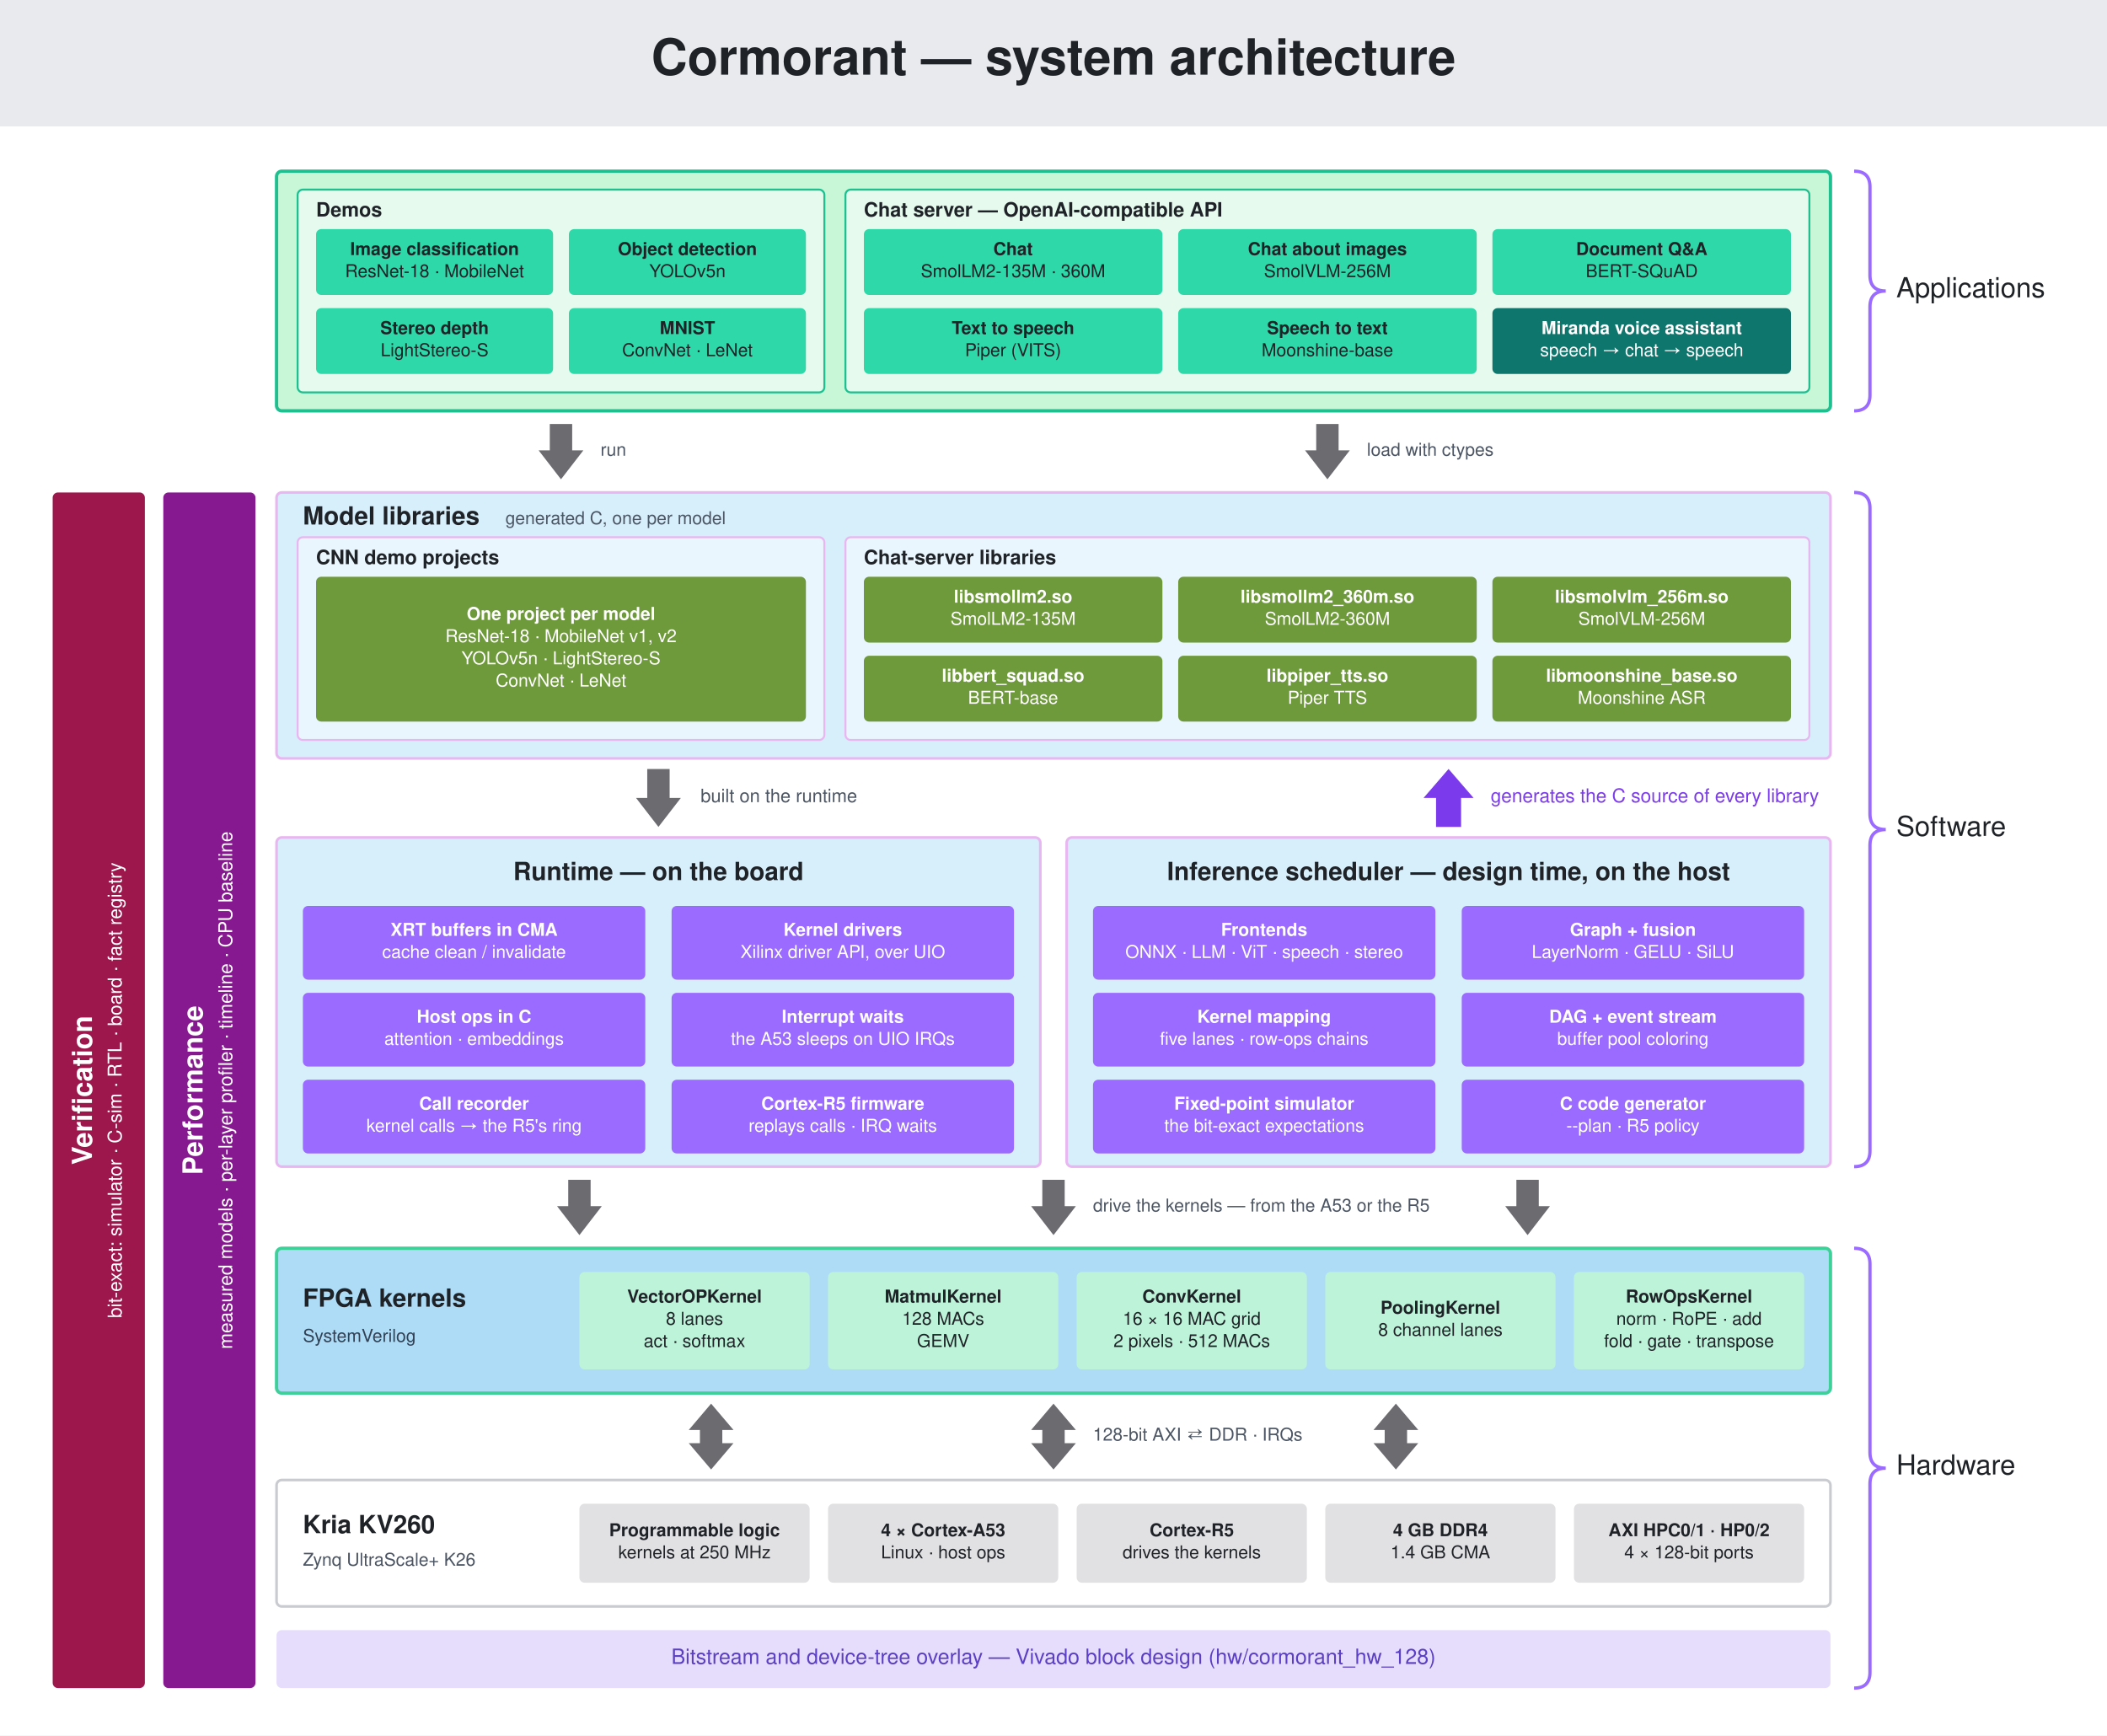
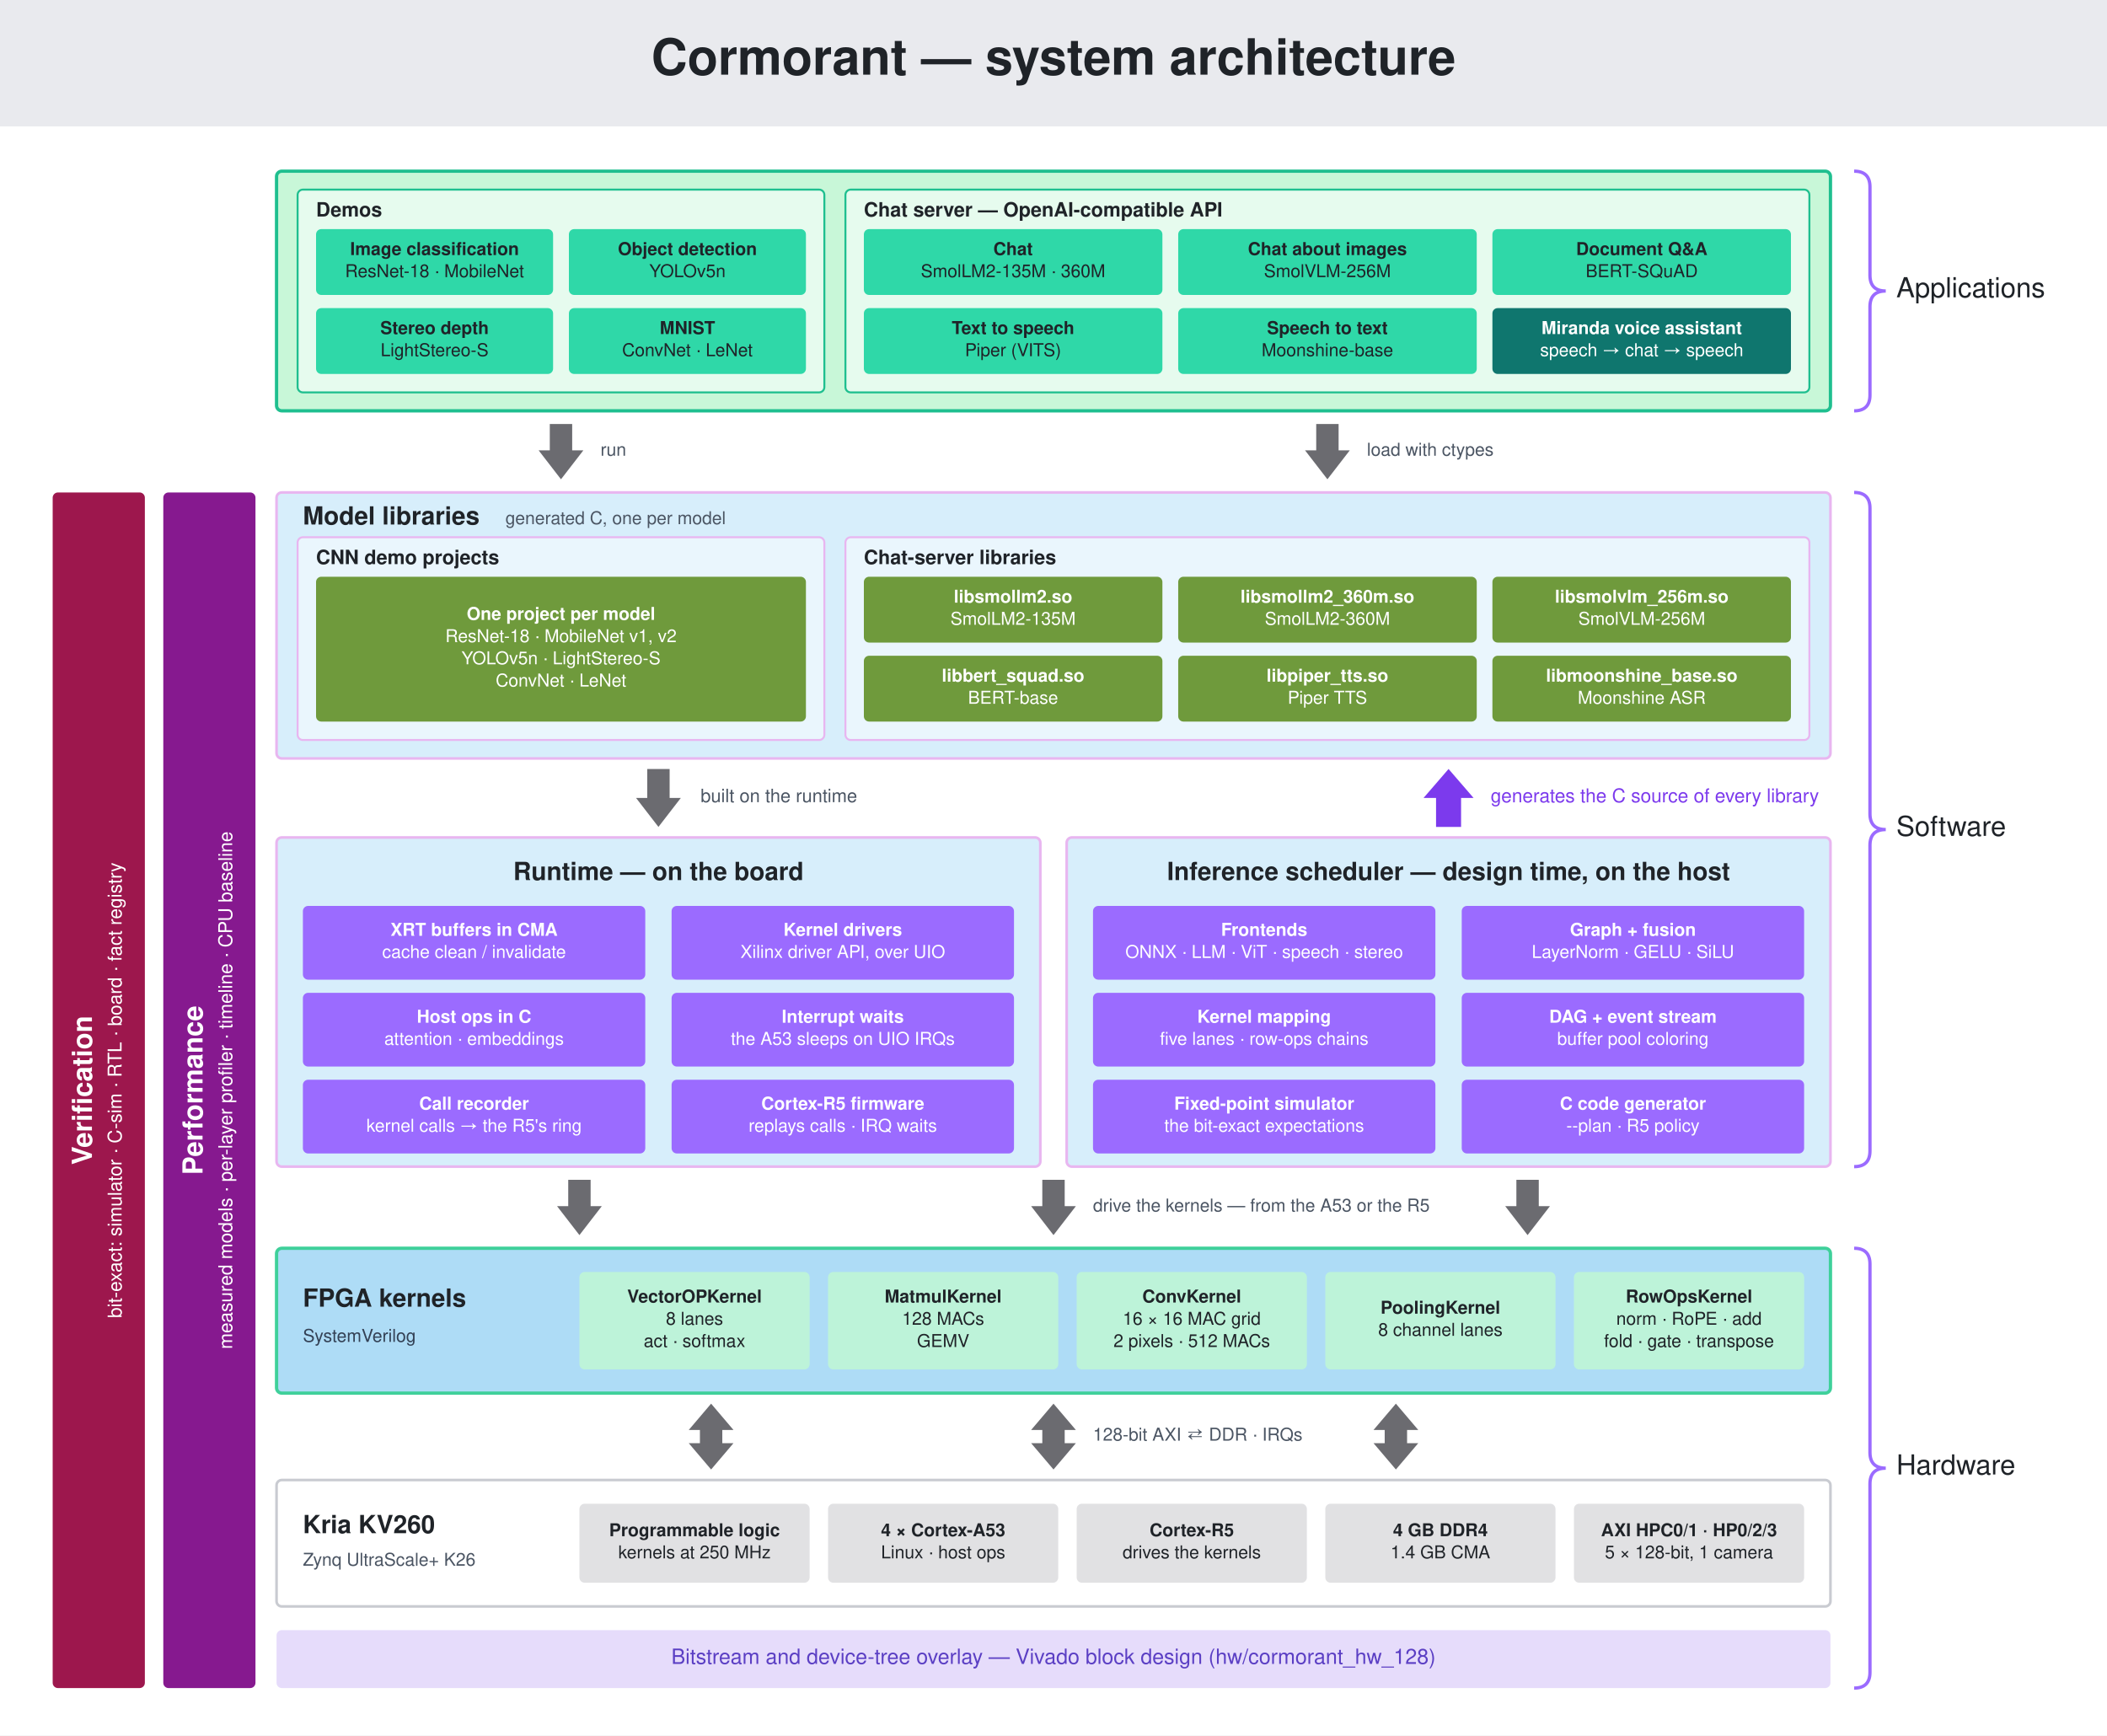
<svg xmlns="http://www.w3.org/2000/svg" viewBox="0 0 1600 1318" width="1600" height="1318" font-family="Segoe UI, Helvetica Neue, Helvetica, Arial, sans-serif">
  <rect width="1600" height="1318" fill="#ffffff" />
  <rect x="0.0" y="0.0" width="1600.0" height="96.0" rx="0" fill="#e9eaee" />
  <text x="800.0" y="48.0" font-size="38" font-weight="600" fill="#1f2328" text-anchor="middle" dominant-baseline="central">Cormorant — system architecture</text>
  <rect x="210.0" y="130.0" width="1180.0" height="182.0" rx="4" fill="#c8f7d8" stroke="#1fbf8f" stroke-width="2.5" />
  <rect x="226.0" y="144.0" width="400.0" height="154.0" rx="4" fill="#e6fbee" stroke="#1fbf8f" stroke-width="1.5" />
  <text x="240.0" y="161.0" font-size="15" font-weight="600" fill="#1f2328" text-anchor="start" dominant-baseline="central">Demos</text>
  <rect x="240.0" y="174.0" width="180.0" height="50.0" rx="4" fill="#2fd8a8" />
  <text x="330.0" y="190.6" font-size="13.5" font-weight="bold" fill="#1f2328" text-anchor="middle" dominant-baseline="central">Image classification</text>
  <text x="330.0" y="207.4" font-size="13.5" font-weight="normal" fill="#1f2328" text-anchor="middle" dominant-baseline="central">ResNet-18 · MobileNet</text>
  <rect x="432.0" y="174.0" width="180.0" height="50.0" rx="4" fill="#2fd8a8" />
  <text x="522.0" y="190.6" font-size="13.5" font-weight="bold" fill="#1f2328" text-anchor="middle" dominant-baseline="central">Object detection</text>
  <text x="522.0" y="207.4" font-size="13.5" font-weight="normal" fill="#1f2328" text-anchor="middle" dominant-baseline="central">YOLOv5n</text>
  <rect x="240.0" y="234.0" width="180.0" height="50.0" rx="4" fill="#2fd8a8" />
  <text x="330.0" y="250.6" font-size="13.5" font-weight="bold" fill="#1f2328" text-anchor="middle" dominant-baseline="central">Stereo depth</text>
  <text x="330.0" y="267.4" font-size="13.5" font-weight="normal" fill="#1f2328" text-anchor="middle" dominant-baseline="central">LightStereo-S</text>
  <rect x="432.0" y="234.0" width="180.0" height="50.0" rx="4" fill="#2fd8a8" />
  <text x="522.0" y="250.6" font-size="13.5" font-weight="bold" fill="#1f2328" text-anchor="middle" dominant-baseline="central">MNIST</text>
  <text x="522.0" y="267.4" font-size="13.5" font-weight="normal" fill="#1f2328" text-anchor="middle" dominant-baseline="central">ConvNet · LeNet</text>
  <rect x="642.0" y="144.0" width="732.0" height="154.0" rx="4" fill="#e6fbee" stroke="#1fbf8f" stroke-width="1.5" />
  <text x="656.0" y="161.0" font-size="15" font-weight="600" fill="#1f2328" text-anchor="start" dominant-baseline="central">Chat server — OpenAI-compatible API</text>
  <rect x="656.0" y="174.0" width="226.7" height="50.0" rx="4" fill="#2fd8a8" />
  <text x="769.3" y="190.6" font-size="13.5" font-weight="bold" fill="#1f2328" text-anchor="middle" dominant-baseline="central">Chat</text>
  <text x="769.3" y="207.4" font-size="13.5" font-weight="normal" fill="#1f2328" text-anchor="middle" dominant-baseline="central">SmolLM2-135M · 360M</text>
  <rect x="894.7" y="174.0" width="226.7" height="50.0" rx="4" fill="#2fd8a8" />
  <text x="1008.0" y="190.6" font-size="13.5" font-weight="bold" fill="#1f2328" text-anchor="middle" dominant-baseline="central">Chat about images</text>
  <text x="1008.0" y="207.4" font-size="13.5" font-weight="normal" fill="#1f2328" text-anchor="middle" dominant-baseline="central">SmolVLM-256M</text>
  <rect x="1133.3" y="174.0" width="226.7" height="50.0" rx="4" fill="#2fd8a8" />
  <text x="1246.7" y="190.6" font-size="13.5" font-weight="bold" fill="#1f2328" text-anchor="middle" dominant-baseline="central">Document Q&amp;A</text>
  <text x="1246.7" y="207.4" font-size="13.5" font-weight="normal" fill="#1f2328" text-anchor="middle" dominant-baseline="central">BERT-SQuAD</text>
  <rect x="656.0" y="234.0" width="226.7" height="50.0" rx="4" fill="#2fd8a8" />
  <text x="769.3" y="250.6" font-size="13.5" font-weight="bold" fill="#1f2328" text-anchor="middle" dominant-baseline="central">Text to speech</text>
  <text x="769.3" y="267.4" font-size="13.5" font-weight="normal" fill="#1f2328" text-anchor="middle" dominant-baseline="central">Piper (VITS)</text>
  <rect x="894.7" y="234.0" width="226.7" height="50.0" rx="4" fill="#2fd8a8" />
  <text x="1008.0" y="250.6" font-size="13.5" font-weight="bold" fill="#1f2328" text-anchor="middle" dominant-baseline="central">Speech to text</text>
  <text x="1008.0" y="267.4" font-size="13.5" font-weight="normal" fill="#1f2328" text-anchor="middle" dominant-baseline="central">Moonshine-base</text>
  <rect x="1133.3" y="234.0" width="226.7" height="50.0" rx="4" fill="#0f766e" />
  <text x="1246.7" y="250.6" font-size="13.5" font-weight="bold" fill="#ffffff" text-anchor="middle" dominant-baseline="central">Miranda voice assistant</text>
  <text x="1246.7" y="267.4" font-size="13.5" font-weight="normal" fill="#ffffff" text-anchor="middle" dominant-baseline="central">speech → chat → speech</text>
  <polygon fill="#6b6b70" points="417.5,322 434.5,322 434.5,342 443.0,342 426.0,364 409.0,342 417.5,342" />
  <text x="456.0" y="343.0" font-size="13.5" font-weight="500" fill="#4b5563" text-anchor="start" dominant-baseline="central">run</text>
  <polygon fill="#6b6b70" points="999.5,322 1016.5,322 1016.5,342 1025.0,342 1008.0,364 991.0,342 999.5,342" />
  <text x="1038.0" y="343.0" font-size="13.5" font-weight="500" fill="#4b5563" text-anchor="start" dominant-baseline="central">load with ctypes</text>
  <rect x="210.0" y="374.0" width="1180.0" height="202.0" rx="4" fill="#d7eefb" stroke="#e8b6f0" stroke-width="2" />
  <text x="230.0" y="394.0" font-size="19" font-weight="600" fill="#1f2328" text-anchor="start" dominant-baseline="central">Model libraries</text>
  <text x="383.8" y="395.0" font-size="13.5" font-weight="normal" fill="#4b5563" text-anchor="start" dominant-baseline="central">generated C, one per model</text>
  <rect x="226.0" y="408.0" width="400.0" height="154.0" rx="4" fill="#eaf6fd" stroke="#e8b6f0" stroke-width="1.5" />
  <text x="240.0" y="425.0" font-size="15" font-weight="600" fill="#1f2328" text-anchor="start" dominant-baseline="central">CNN demo projects</text>
  <rect x="240.0" y="438.0" width="372.0" height="110.0" rx="4" fill="#6f9a3c" />
  <text x="426.0" y="467.7" font-size="13.5" font-weight="bold" fill="#ffffff" text-anchor="middle" dominant-baseline="central">One project per model</text>
  <text x="426.0" y="484.6" font-size="13.5" font-weight="normal" fill="#ffffff" text-anchor="middle" dominant-baseline="central">ResNet-18 · MobileNet v1, v2</text>
  <text x="426.0" y="501.4" font-size="13.5" font-weight="normal" fill="#ffffff" text-anchor="middle" dominant-baseline="central">YOLOv5n · LightStereo-S</text>
  <text x="426.0" y="518.3" font-size="13.5" font-weight="normal" fill="#ffffff" text-anchor="middle" dominant-baseline="central">ConvNet · LeNet</text>
  <rect x="642.0" y="408.0" width="732.0" height="154.0" rx="4" fill="#eaf6fd" stroke="#e8b6f0" stroke-width="1.5" />
  <text x="656.0" y="425.0" font-size="15" font-weight="600" fill="#1f2328" text-anchor="start" dominant-baseline="central">Chat-server libraries</text>
  <rect x="656.0" y="438.0" width="226.7" height="50.0" rx="4" fill="#6f9a3c" />
  <text x="769.3" y="454.6" font-size="13.5" font-weight="bold" fill="#ffffff" text-anchor="middle" dominant-baseline="central">libsmollm2.so</text>
  <text x="769.3" y="471.4" font-size="13.5" font-weight="normal" fill="#ffffff" text-anchor="middle" dominant-baseline="central">SmolLM2-135M</text>
  <rect x="894.7" y="438.0" width="226.7" height="50.0" rx="4" fill="#6f9a3c" />
  <text x="1008.0" y="454.6" font-size="13.5" font-weight="bold" fill="#ffffff" text-anchor="middle" dominant-baseline="central">libsmollm2_360m.so</text>
  <text x="1008.0" y="471.4" font-size="13.5" font-weight="normal" fill="#ffffff" text-anchor="middle" dominant-baseline="central">SmolLM2-360M</text>
  <rect x="1133.3" y="438.0" width="226.7" height="50.0" rx="4" fill="#6f9a3c" />
  <text x="1246.7" y="454.6" font-size="13.5" font-weight="bold" fill="#ffffff" text-anchor="middle" dominant-baseline="central">libsmolvlm_256m.so</text>
  <text x="1246.7" y="471.4" font-size="13.5" font-weight="normal" fill="#ffffff" text-anchor="middle" dominant-baseline="central">SmolVLM-256M</text>
  <rect x="656.0" y="498.0" width="226.7" height="50.0" rx="4" fill="#6f9a3c" />
  <text x="769.3" y="514.6" font-size="13.5" font-weight="bold" fill="#ffffff" text-anchor="middle" dominant-baseline="central">libbert_squad.so</text>
  <text x="769.3" y="531.4" font-size="13.5" font-weight="normal" fill="#ffffff" text-anchor="middle" dominant-baseline="central">BERT-base</text>
  <rect x="894.7" y="498.0" width="226.7" height="50.0" rx="4" fill="#6f9a3c" />
  <text x="1008.0" y="514.6" font-size="13.5" font-weight="bold" fill="#ffffff" text-anchor="middle" dominant-baseline="central">libpiper_tts.so</text>
  <text x="1008.0" y="531.4" font-size="13.5" font-weight="normal" fill="#ffffff" text-anchor="middle" dominant-baseline="central">Piper TTS</text>
  <rect x="1133.3" y="498.0" width="226.7" height="50.0" rx="4" fill="#6f9a3c" />
  <text x="1246.7" y="514.6" font-size="13.5" font-weight="bold" fill="#ffffff" text-anchor="middle" dominant-baseline="central">libmoonshine_base.so</text>
  <text x="1246.7" y="531.4" font-size="13.5" font-weight="normal" fill="#ffffff" text-anchor="middle" dominant-baseline="central">Moonshine ASR</text>
  <rect x="210.0" y="636.0" width="580.0" height="250.0" rx="4" fill="#d7eefb" stroke="#e8b6f0" stroke-width="2" />
  <text x="500.0" y="664.0" font-size="19" font-weight="600" fill="#1f2328" text-anchor="middle" dominant-baseline="central">Runtime — on the board</text>
  <rect x="230.0" y="688.0" width="260.0" height="56.0" rx="4" fill="#9b6bff" />
  <text x="360.0" y="707.6" font-size="13.5" font-weight="bold" fill="#ffffff" text-anchor="middle" dominant-baseline="central">XRT buffers in CMA</text>
  <text x="360.0" y="724.4" font-size="13.5" font-weight="normal" fill="#ffffff" text-anchor="middle" dominant-baseline="central">cache clean / invalidate</text>
  <rect x="510.0" y="688.0" width="260.0" height="56.0" rx="4" fill="#9b6bff" />
  <text x="640.0" y="707.6" font-size="13.5" font-weight="bold" fill="#ffffff" text-anchor="middle" dominant-baseline="central">Kernel drivers</text>
  <text x="640.0" y="724.4" font-size="13.5" font-weight="normal" fill="#ffffff" text-anchor="middle" dominant-baseline="central">Xilinx driver API, over UIO</text>
  <rect x="230.0" y="754.0" width="260.0" height="56.0" rx="4" fill="#9b6bff" />
  <text x="360.0" y="773.6" font-size="13.5" font-weight="bold" fill="#ffffff" text-anchor="middle" dominant-baseline="central">Host ops in C</text>
  <text x="360.0" y="790.4" font-size="13.5" font-weight="normal" fill="#ffffff" text-anchor="middle" dominant-baseline="central">attention · embeddings</text>
  <rect x="510.0" y="754.0" width="260.0" height="56.0" rx="4" fill="#9b6bff" />
  <text x="640.0" y="773.6" font-size="13.5" font-weight="bold" fill="#ffffff" text-anchor="middle" dominant-baseline="central">Interrupt waits</text>
  <text x="640.0" y="790.4" font-size="13.5" font-weight="normal" fill="#ffffff" text-anchor="middle" dominant-baseline="central">the A53 sleeps on UIO IRQs</text>
  <rect x="230.0" y="820.0" width="260.0" height="56.0" rx="4" fill="#9b6bff" />
  <text x="360.0" y="839.6" font-size="13.5" font-weight="bold" fill="#ffffff" text-anchor="middle" dominant-baseline="central">Call recorder</text>
  <text x="360.0" y="856.4" font-size="13.5" font-weight="normal" fill="#ffffff" text-anchor="middle" dominant-baseline="central">kernel calls → the R5's ring</text>
  <rect x="510.0" y="820.0" width="260.0" height="56.0" rx="4" fill="#9b6bff" />
  <text x="640.0" y="839.6" font-size="13.5" font-weight="bold" fill="#ffffff" text-anchor="middle" dominant-baseline="central">Cortex-R5 firmware</text>
  <text x="640.0" y="856.4" font-size="13.5" font-weight="normal" fill="#ffffff" text-anchor="middle" dominant-baseline="central">replays calls · IRQ waits</text>
  <rect x="810.0" y="636.0" width="580.0" height="250.0" rx="4" fill="#d7eefb" stroke="#e8b6f0" stroke-width="2" />
  <text x="1100.0" y="664.0" font-size="19" font-weight="600" fill="#1f2328" text-anchor="middle" dominant-baseline="central">Inference scheduler — design time, on the host</text>
  <rect x="830.0" y="688.0" width="260.0" height="56.0" rx="4" fill="#9b6bff" />
  <text x="960.0" y="707.6" font-size="13.5" font-weight="bold" fill="#ffffff" text-anchor="middle" dominant-baseline="central">Frontends</text>
  <text x="960.0" y="724.4" font-size="13.5" font-weight="normal" fill="#ffffff" text-anchor="middle" dominant-baseline="central">ONNX · LLM · ViT · speech · stereo</text>
  <rect x="1110.0" y="688.0" width="260.0" height="56.0" rx="4" fill="#9b6bff" />
  <text x="1240.0" y="707.6" font-size="13.5" font-weight="bold" fill="#ffffff" text-anchor="middle" dominant-baseline="central">Graph + fusion</text>
  <text x="1240.0" y="724.4" font-size="13.5" font-weight="normal" fill="#ffffff" text-anchor="middle" dominant-baseline="central">LayerNorm · GELU · SiLU</text>
  <rect x="830.0" y="754.0" width="260.0" height="56.0" rx="4" fill="#9b6bff" />
  <text x="960.0" y="773.6" font-size="13.5" font-weight="bold" fill="#ffffff" text-anchor="middle" dominant-baseline="central">Kernel mapping</text>
  <text x="960.0" y="790.4" font-size="13.5" font-weight="normal" fill="#ffffff" text-anchor="middle" dominant-baseline="central">five lanes · row-ops chains</text>
  <rect x="1110.0" y="754.0" width="260.0" height="56.0" rx="4" fill="#9b6bff" />
  <text x="1240.0" y="773.6" font-size="13.5" font-weight="bold" fill="#ffffff" text-anchor="middle" dominant-baseline="central">DAG + event stream</text>
  <text x="1240.0" y="790.4" font-size="13.5" font-weight="normal" fill="#ffffff" text-anchor="middle" dominant-baseline="central">buffer pool coloring</text>
  <rect x="830.0" y="820.0" width="260.0" height="56.0" rx="4" fill="#9b6bff" />
  <text x="960.0" y="839.6" font-size="13.5" font-weight="bold" fill="#ffffff" text-anchor="middle" dominant-baseline="central">Fixed-point simulator</text>
  <text x="960.0" y="856.4" font-size="13.5" font-weight="normal" fill="#ffffff" text-anchor="middle" dominant-baseline="central">the bit-exact expectations</text>
  <rect x="1110.0" y="820.0" width="260.0" height="56.0" rx="4" fill="#9b6bff" />
  <text x="1240.0" y="839.6" font-size="13.5" font-weight="bold" fill="#ffffff" text-anchor="middle" dominant-baseline="central">C code generator</text>
  <text x="1240.0" y="856.4" font-size="13.5" font-weight="normal" fill="#ffffff" text-anchor="middle" dominant-baseline="central">--plan · R5 policy</text>
  <polygon fill="#7c3aed" points="1081.0,606 1100.0,584 1119.0,606 1109.5,606 1109.5,628 1090.5,628 1090.5,606" />
  <text x="1132.0" y="606.0" font-size="14.5" font-weight="500" fill="#7c3aed" text-anchor="start" dominant-baseline="central">generates the C source of every library</text>
  <text x="532.0" y="606.0" font-size="14" font-weight="500" fill="#4b5563" text-anchor="start" dominant-baseline="central">built on the runtime</text>
  <polygon fill="#6b6b70" points="491.5,584 508.5,584 508.5,606 517.0,606 500.0,628 483.0,606 491.5,606" />
  <polygon fill="#6b6b70" points="431.5,896 448.5,896 448.5,916 457.0,916 440,938 423.0,916 431.5,916" />
  <polygon fill="#6b6b70" points="791.5,896 808.5,896 808.5,916 817.0,916 800.0,938 783.0,916 791.5,916" />
  <polygon fill="#6b6b70" points="1151.5,896 1168.5,896 1168.5,916 1177.0,916 1160,938 1143.0,916 1151.5,916" />
  <text x="830.0" y="917.0" font-size="13.5" font-weight="500" fill="#4b5563" text-anchor="start" dominant-baseline="central">drive the kernels — from the A53 or the R5</text>
  <rect x="210.0" y="948.0" width="1180.0" height="110.0" rx="4" fill="#aedcf6" stroke="#3fd09a" stroke-width="2.5" />
  <text x="230.0" y="988.0" font-size="19" font-weight="600" fill="#1f2328" text-anchor="start" dominant-baseline="central">FPGA kernels</text>
  <text x="230.0" y="1016.0" font-size="13.5" font-weight="normal" fill="#334155" text-anchor="start" dominant-baseline="central">SystemVerilog</text>
  <rect x="440.0" y="966.0" width="174.8" height="74.0" rx="4" fill="#bdf3d9" />
  <text x="527.4" y="986.1" font-size="13.5" font-weight="bold" fill="#1f2328" text-anchor="middle" dominant-baseline="central">VectorOPKernel</text>
  <text x="527.4" y="1003.0" font-size="13.5" font-weight="normal" fill="#1f2328" text-anchor="middle" dominant-baseline="central">8 lanes</text>
  <text x="527.4" y="1019.9" font-size="13.5" font-weight="normal" fill="#1f2328" text-anchor="middle" dominant-baseline="central">act · softmax</text>
  <rect x="628.8" y="966.0" width="174.8" height="74.0" rx="4" fill="#bdf3d9" />
  <text x="716.2" y="986.1" font-size="13.5" font-weight="bold" fill="#1f2328" text-anchor="middle" dominant-baseline="central">MatmulKernel</text>
  <text x="716.2" y="1003.0" font-size="13.5" font-weight="normal" fill="#1f2328" text-anchor="middle" dominant-baseline="central">128 MACs</text>
  <text x="716.2" y="1019.9" font-size="13.5" font-weight="normal" fill="#1f2328" text-anchor="middle" dominant-baseline="central">GEMV</text>
  <rect x="817.6" y="966.0" width="174.8" height="74.0" rx="4" fill="#bdf3d9" />
  <text x="905.0" y="986.1" font-size="13.5" font-weight="bold" fill="#1f2328" text-anchor="middle" dominant-baseline="central">ConvKernel</text>
  <text x="905.0" y="1003.0" font-size="13.5" font-weight="normal" fill="#1f2328" text-anchor="middle" dominant-baseline="central">16 × 16 MAC grid</text>
  <text x="905.0" y="1019.9" font-size="13.5" font-weight="normal" fill="#1f2328" text-anchor="middle" dominant-baseline="central">2 pixels · 512 MACs</text>
  <rect x="1006.4" y="966.0" width="174.8" height="74.0" rx="4" fill="#bdf3d9" />
  <text x="1093.8" y="994.6" font-size="13.5" font-weight="bold" fill="#1f2328" text-anchor="middle" dominant-baseline="central">PoolingKernel</text>
  <text x="1093.8" y="1011.4" font-size="13.5" font-weight="normal" fill="#1f2328" text-anchor="middle" dominant-baseline="central">8 channel lanes</text>
  <rect x="1195.2" y="966.0" width="174.8" height="74.0" rx="4" fill="#bdf3d9" />
  <text x="1282.6" y="986.1" font-size="13.5" font-weight="bold" fill="#1f2328" text-anchor="middle" dominant-baseline="central">RowOpsKernel</text>
  <text x="1282.6" y="1003.0" font-size="13.5" font-weight="normal" fill="#1f2328" text-anchor="middle" dominant-baseline="central">norm · RoPE · add</text>
  <text x="1282.6" y="1019.9" font-size="13.5" font-weight="normal" fill="#1f2328" text-anchor="middle" dominant-baseline="central">fold · gate · transpose</text>
  <polygon fill="#6b6b70" points="540,1066 557.0,1086 548.5,1086 548.5,1096 557.0,1096 540,1116 523.0,1096 531.5,1096 531.5,1086 523.0,1086" />
  <polygon fill="#6b6b70" points="800.0,1066 817.0,1086 808.5,1086 808.5,1096 817.0,1096 800.0,1116 783.0,1096 791.5,1096 791.5,1086 783.0,1086" />
  <polygon fill="#6b6b70" points="1060,1066 1077.0,1086 1068.5,1086 1068.5,1096 1077.0,1096 1060,1116 1043.0,1096 1051.5,1096 1051.5,1086 1043.0,1086" />
  <text x="830.0" y="1091.0" font-size="13.5" font-weight="500" fill="#4b5563" text-anchor="start" dominant-baseline="central">128-bit AXI ⇄ DDR · IRQs</text>
  <rect x="210.0" y="1124.0" width="1180.0" height="96.0" rx="4" fill="#ffffff" stroke="#c9cbd1" stroke-width="2" />
  <text x="230.0" y="1160.0" font-size="19" font-weight="600" fill="#1f2328" text-anchor="start" dominant-baseline="central">Kria KV260</text>
  <text x="230.0" y="1186.0" font-size="13.5" font-weight="normal" fill="#4b5563" text-anchor="start" dominant-baseline="central">Zynq UltraScale+ K26</text>
  <rect x="440.0" y="1142.0" width="174.8" height="60.0" rx="4" fill="#e1e1e3" />
  <text x="527.4" y="1163.6" font-size="13.5" font-weight="bold" fill="#1f2328" text-anchor="middle" dominant-baseline="central">Programmable logic</text>
  <text x="527.4" y="1180.4" font-size="13.5" font-weight="normal" fill="#1f2328" text-anchor="middle" dominant-baseline="central">kernels at 250 MHz</text>
  <rect x="628.8" y="1142.0" width="174.8" height="60.0" rx="4" fill="#e1e1e3" />
  <text x="716.2" y="1163.6" font-size="13.5" font-weight="bold" fill="#1f2328" text-anchor="middle" dominant-baseline="central">4 × Cortex-A53</text>
  <text x="716.2" y="1180.4" font-size="13.5" font-weight="normal" fill="#1f2328" text-anchor="middle" dominant-baseline="central">Linux · host ops</text>
  <rect x="817.6" y="1142.0" width="174.8" height="60.0" rx="4" fill="#e1e1e3" />
  <text x="905.0" y="1163.6" font-size="13.5" font-weight="bold" fill="#1f2328" text-anchor="middle" dominant-baseline="central">Cortex-R5</text>
  <text x="905.0" y="1180.4" font-size="13.5" font-weight="normal" fill="#1f2328" text-anchor="middle" dominant-baseline="central">drives the kernels</text>
  <rect x="1006.4" y="1142.0" width="174.8" height="60.0" rx="4" fill="#e1e1e3" />
  <text x="1093.8" y="1163.6" font-size="13.5" font-weight="bold" fill="#1f2328" text-anchor="middle" dominant-baseline="central">4 GB DDR4</text>
  <text x="1093.8" y="1180.4" font-size="13.5" font-weight="normal" fill="#1f2328" text-anchor="middle" dominant-baseline="central">1.4 GB CMA</text>
  <rect x="1195.2" y="1142.0" width="174.8" height="60.0" rx="4" fill="#e1e1e3" />
-   <text x="1282.6" y="1163.6" font-size="13.5" font-weight="bold" fill="#1f2328" text-anchor="middle" dominant-baseline="central">AXI HPC0/1 · HP0/2</text>
-   <text x="1282.6" y="1180.4" font-size="13.5" font-weight="normal" fill="#1f2328" text-anchor="middle" dominant-baseline="central">4 × 128-bit ports</text>
+   <text x="1282.6" y="1163.6" font-size="13.5" font-weight="bold" fill="#1f2328" text-anchor="middle" dominant-baseline="central">AXI HPC0/1 · HP0/2/3</text>
+   <text x="1282.6" y="1180.4" font-size="13.5" font-weight="normal" fill="#1f2328" text-anchor="middle" dominant-baseline="central">5 × 128-bit, 1 camera</text>
  <rect x="210.0" y="1238.0" width="1180.0" height="44.0" rx="4" fill="#e6dcfb" />
  <text x="800.0" y="1260.0" font-size="16" font-weight="500" fill="#5b3fc4" text-anchor="middle" dominant-baseline="central">Bitstream and device-tree overlay — Vivado block design (hw/cormorant_hw_128)</text>
  <rect x="40.0" y="374.0" width="70.0" height="908.0" rx="4" fill="#9d174d" />
  <text x="65.0" y="828.0" font-size="21" font-weight="bold" fill="#ffffff" text-anchor="middle" dominant-baseline="central" transform="rotate(-90 65 828.0)">Verification</text>
  <text x="89.0" y="828.0" font-size="14.5" font-weight="500" fill="#ffffff" text-anchor="middle" dominant-baseline="central" transform="rotate(-90 89 828.0)">bit-exact: simulator · C-sim · RTL · board · fact registry</text>
  <rect x="124.0" y="374.0" width="70.0" height="908.0" rx="4" fill="#86198f" />
  <text x="149.0" y="828.0" font-size="21" font-weight="bold" fill="#ffffff" text-anchor="middle" dominant-baseline="central" transform="rotate(-90 149 828.0)">Performance</text>
  <text x="173.0" y="828.0" font-size="14.5" font-weight="500" fill="#ffffff" text-anchor="middle" dominant-baseline="central" transform="rotate(-90 173 828.0)">measured models · per-layer profiler · timeline · CPU baseline</text>
  <path d="M1408,130 q12,0 12,12 L1420,209.0 q0,12 12,12 q-12,0 -12,12 L1420,300 q0,12 -12,12" fill="none" stroke="#9b6bff" stroke-width="2.5" />
  <text x="1440.0" y="221.0" font-size="21" font-weight="500" fill="#1f2328" text-anchor="start" dominant-baseline="central">Applications</text>
  <path d="M1408,374 q12,0 12,12 L1420,618.0 q0,12 12,12 q-12,0 -12,12 L1420,874 q0,12 -12,12" fill="none" stroke="#9b6bff" stroke-width="2.5" />
  <text x="1440.0" y="630.0" font-size="21" font-weight="500" fill="#1f2328" text-anchor="start" dominant-baseline="central">Software</text>
  <path d="M1408,948 q12,0 12,12 L1420,1103.0 q0,12 12,12 q-12,0 -12,12 L1420,1270 q0,12 -12,12" fill="none" stroke="#9b6bff" stroke-width="2.5" />
  <text x="1440.0" y="1115.0" font-size="21" font-weight="500" fill="#1f2328" text-anchor="start" dominant-baseline="central">Hardware</text>
</svg>
